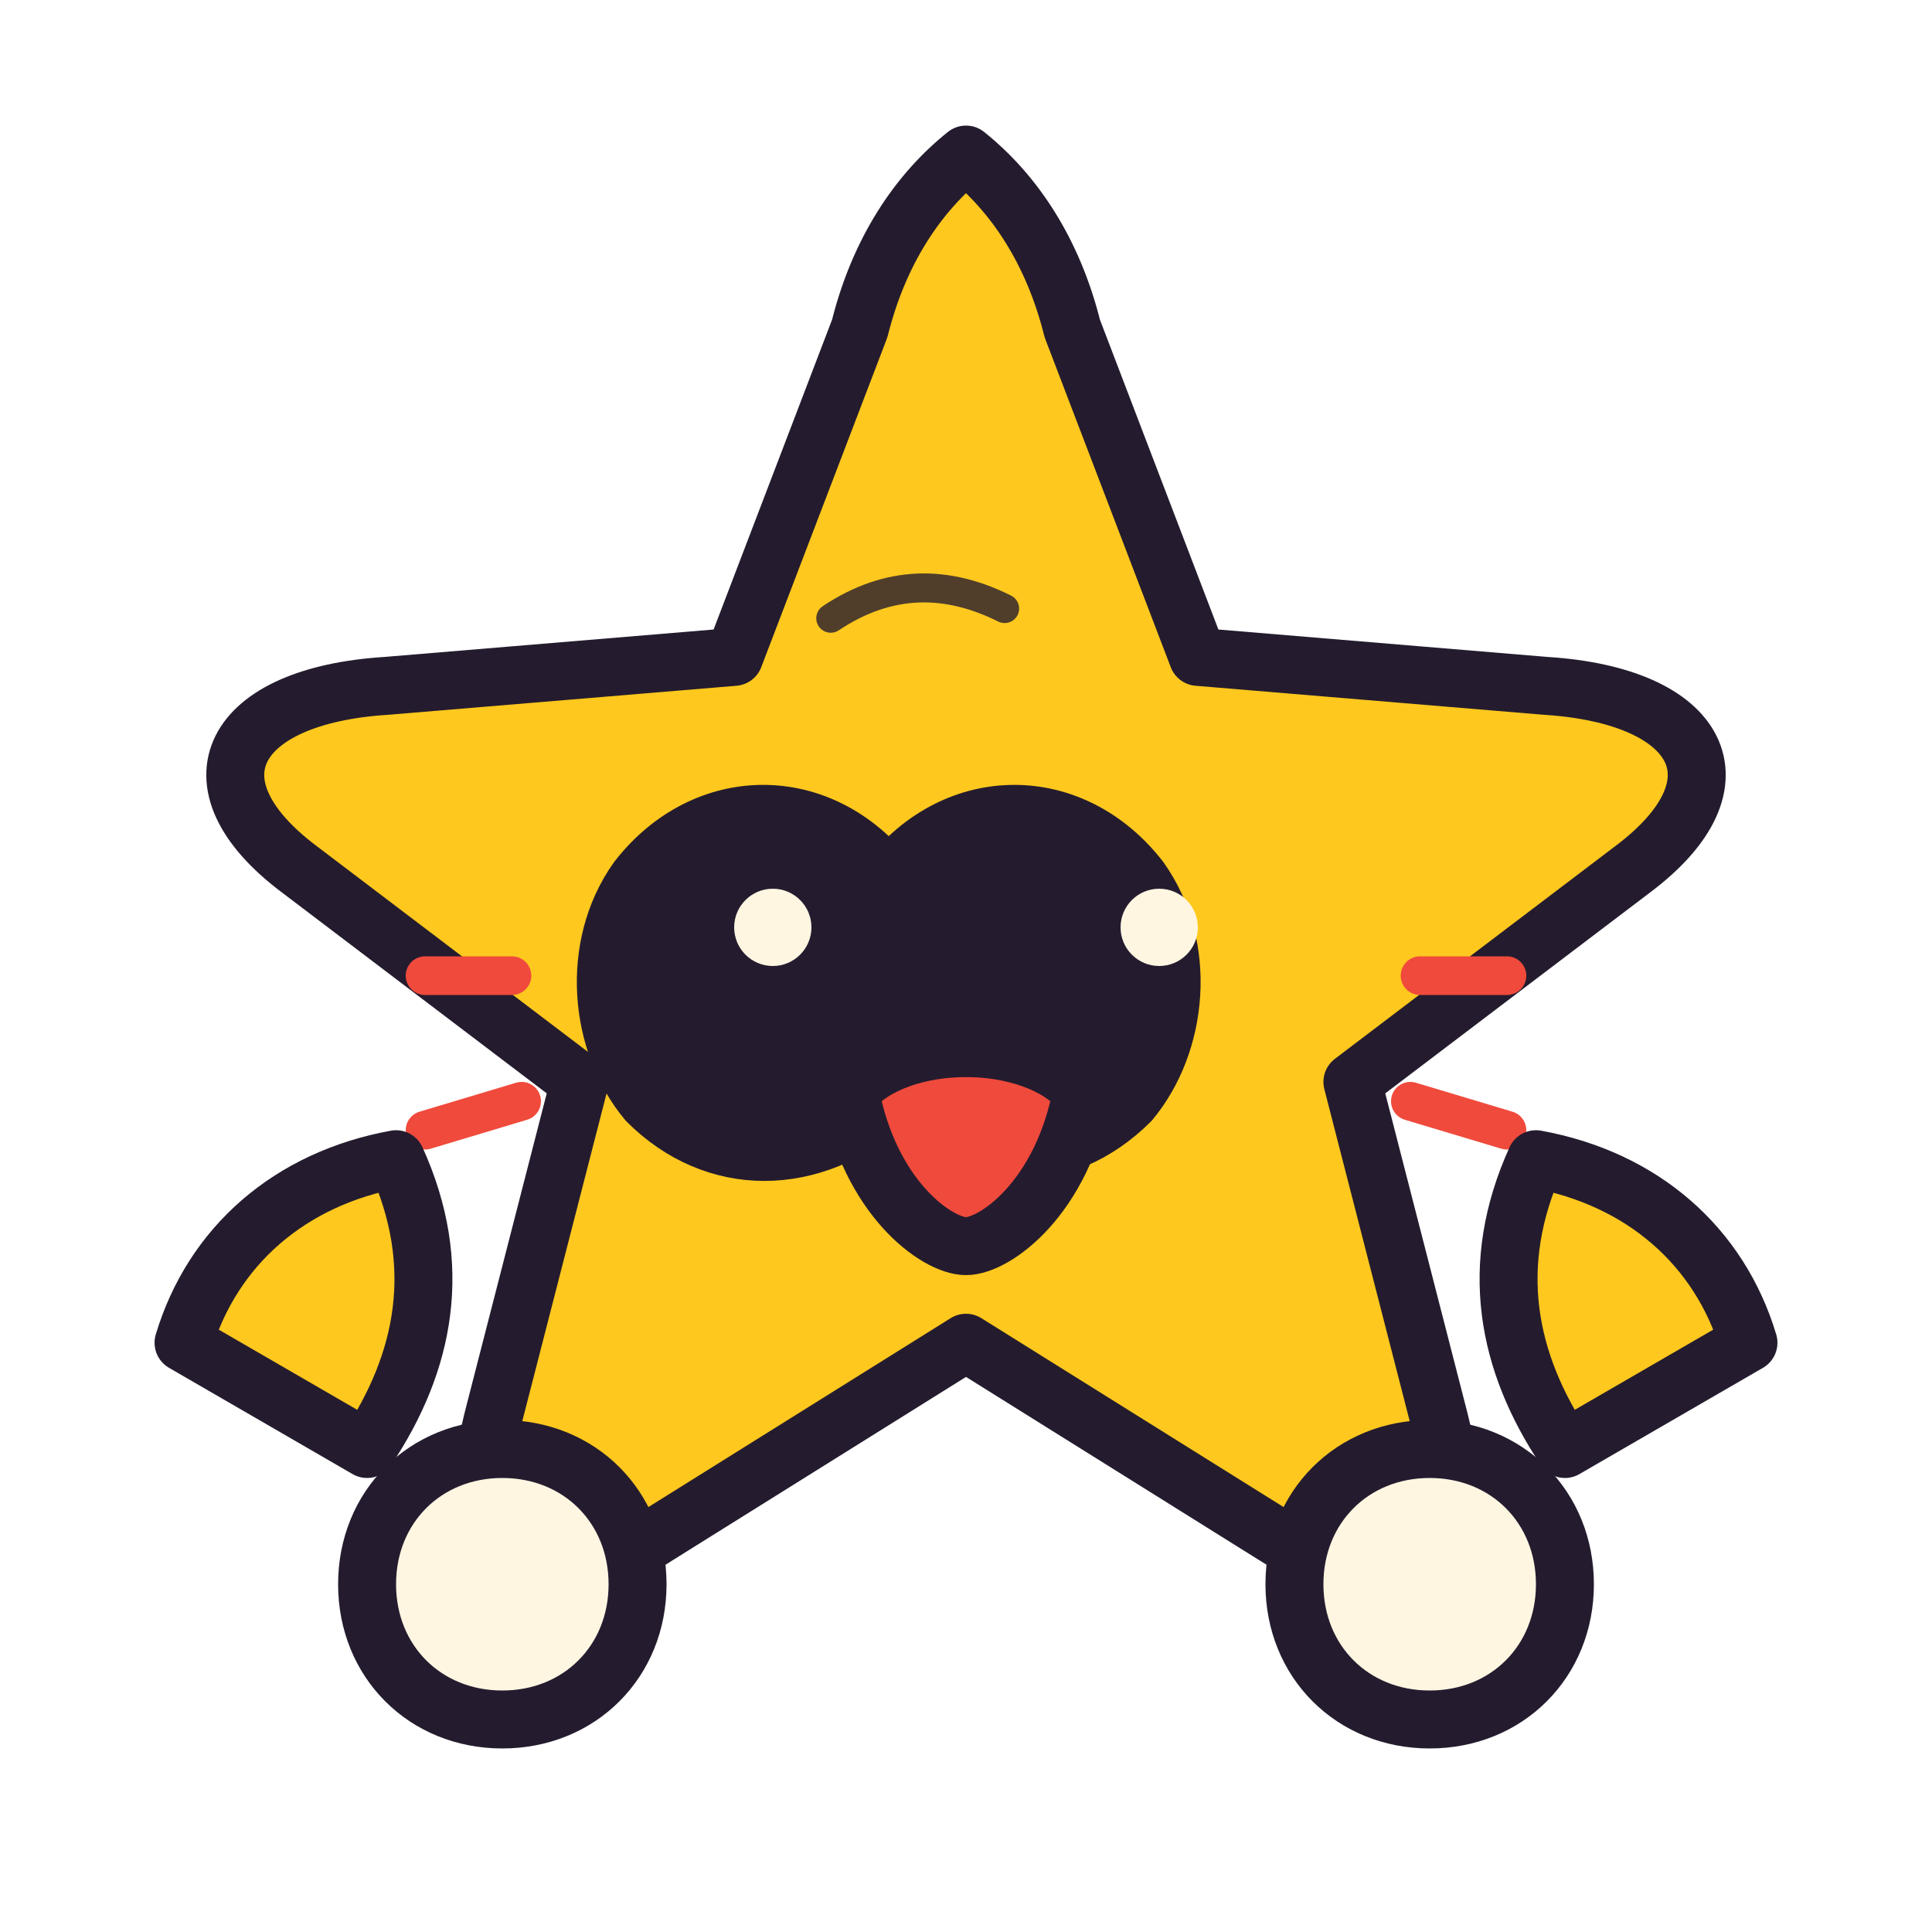
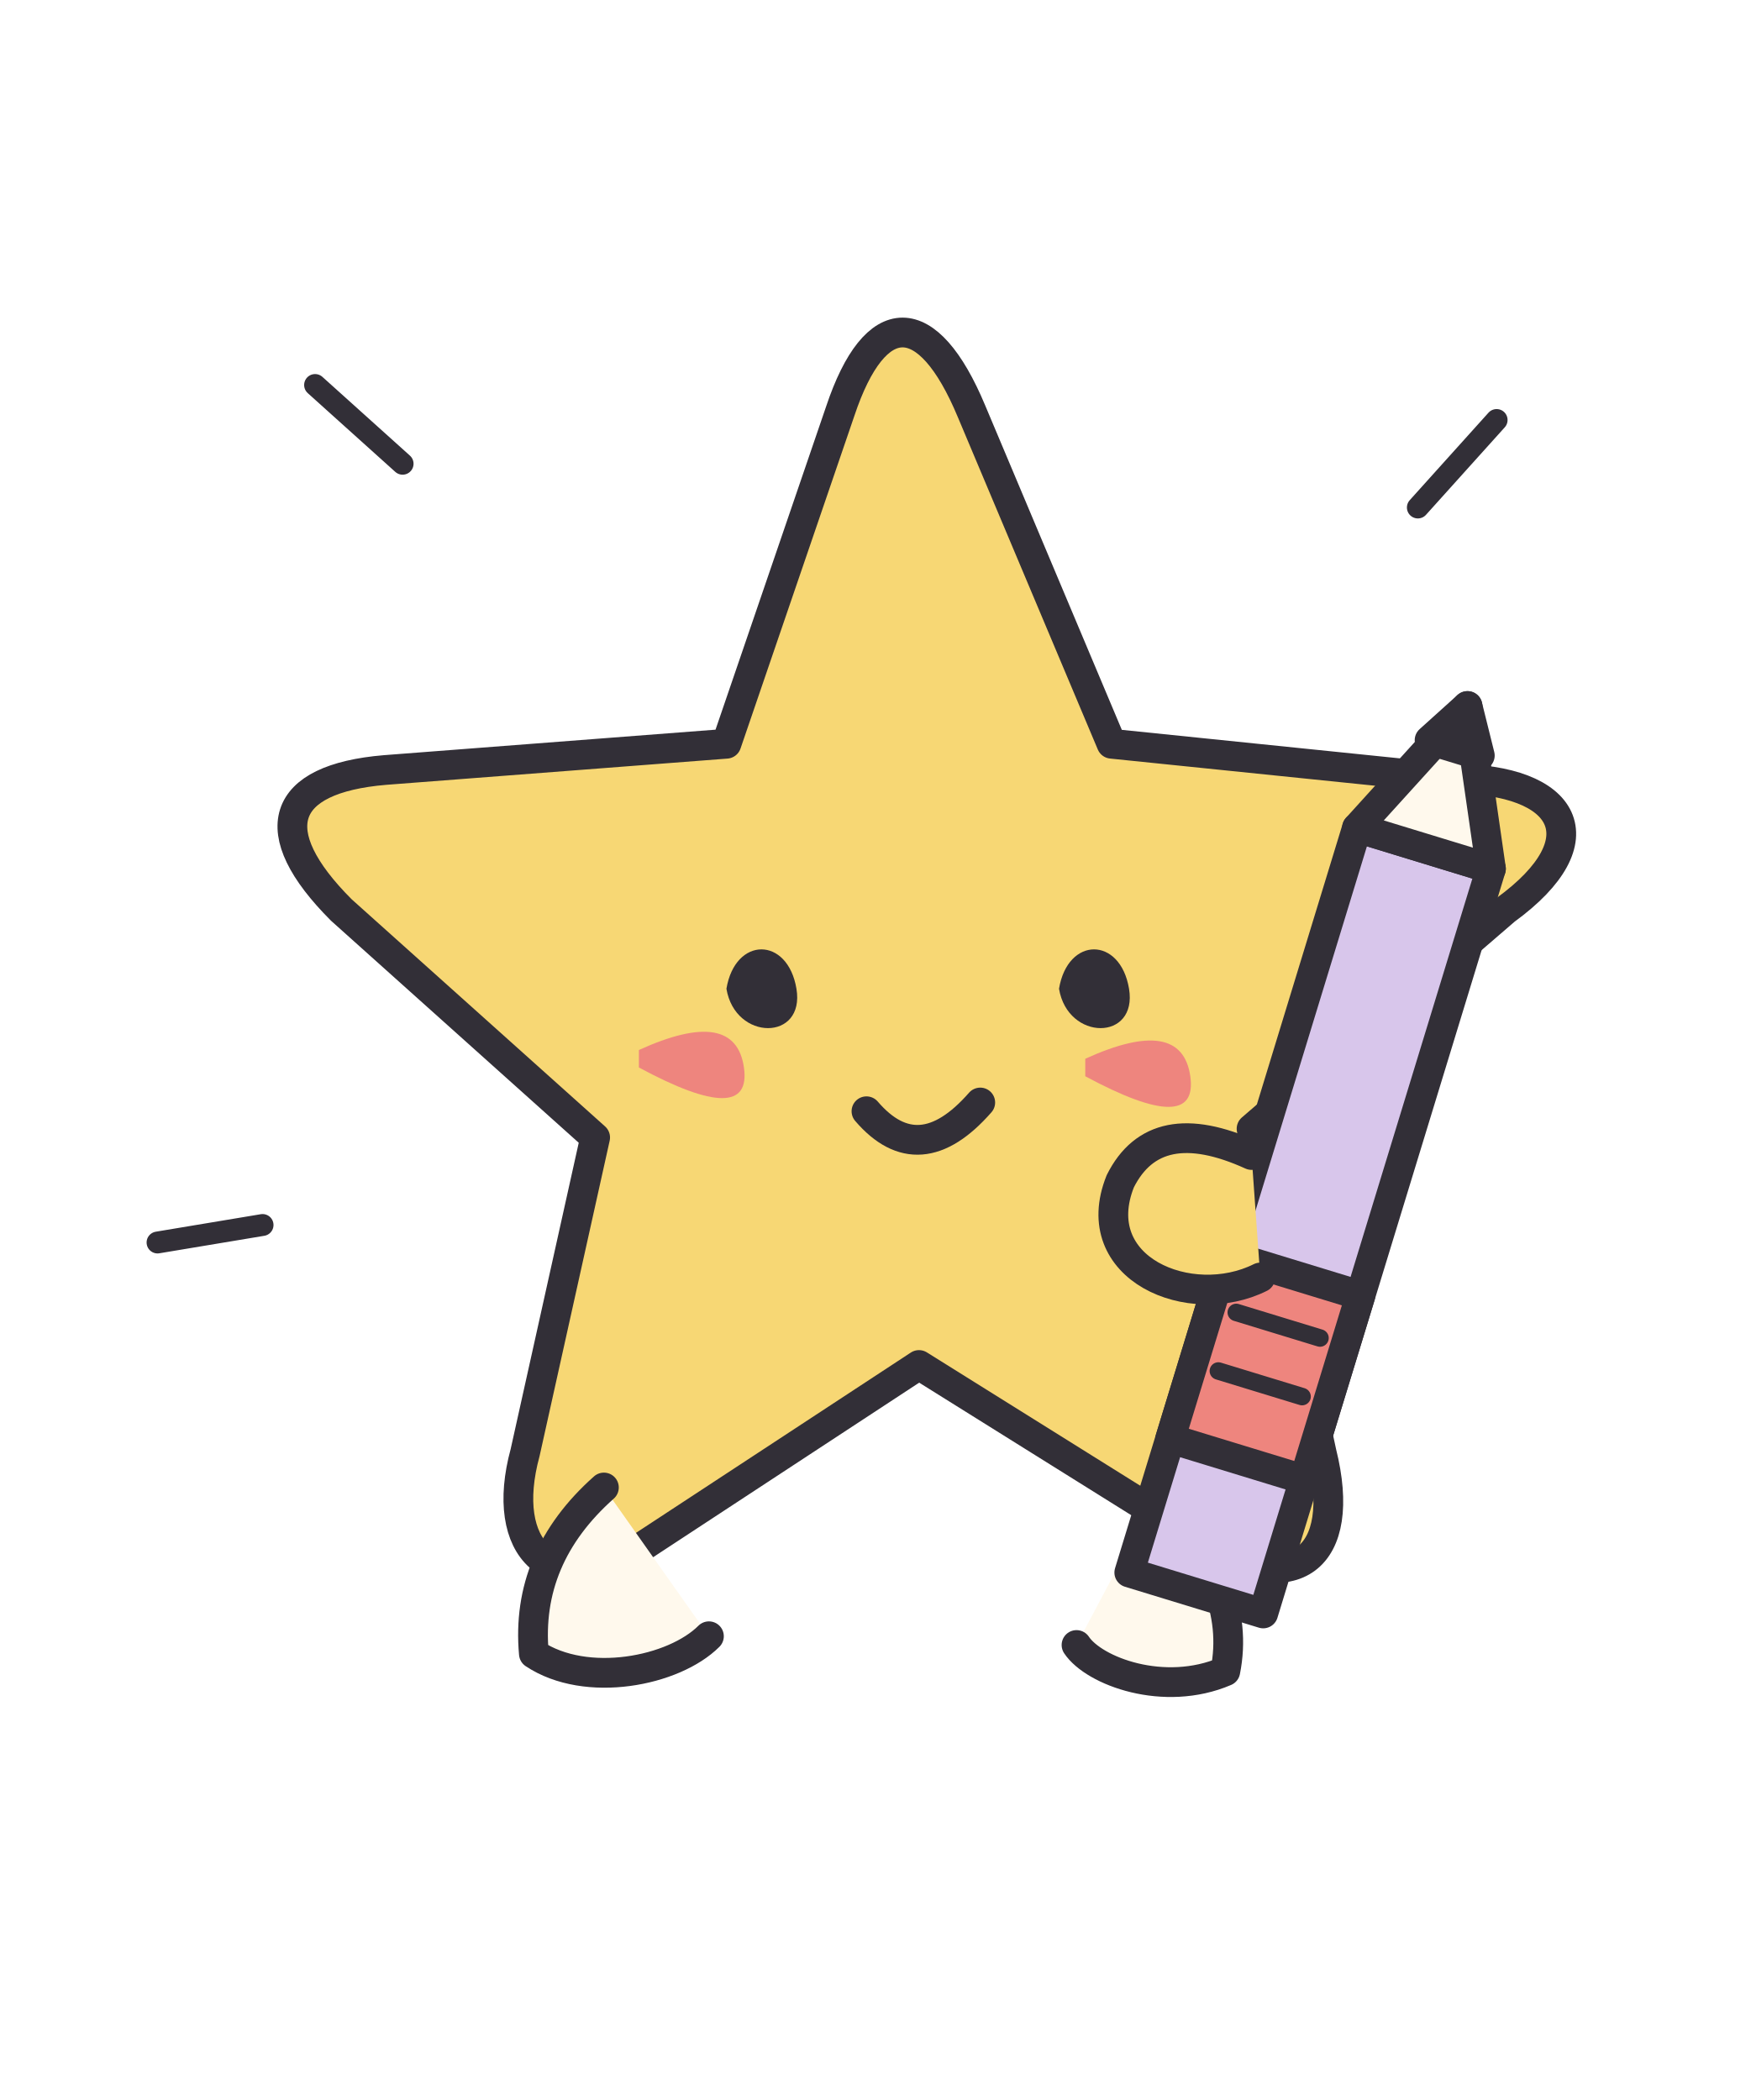
- <svg xmlns="http://www.w3.org/2000/svg" viewBox="0 0 200 200" role="img" aria-labelledby="pipTitle">
-   <g stroke="#241C2E" stroke-width="6" stroke-linecap="round" stroke-linejoin="round">
-     <path fill="#FFC81E" d="M100 16c5 4 9 10 11 18l13 34 36 3c16 1 21 10 9 19l-29 22 9 35c4 16-3 21-17 12l-32-20-32 20c-14 9-21 4-17-12l9-35-29-22c-12-9-7-18 9-19l36-3 13-34c2-8 6-14 11-18Z" />
-     <path fill="#241C2E" d="M66 91c7-9 19-9 26 0 7-9 19-9 26 0 5 7 4 17-1 23-7 7-17 7-25 0-8 7-18 7-25 0-5-6-6-16-1-23Z" />
-     <circle cx="80" cy="96" r="4" fill="#FFF6E2" stroke="none" />
-     <circle cx="120" cy="96" r="4" fill="#FFF6E2" stroke="none" />
-     <path fill="#F04A3C" d="M88 113c5-6 19-6 24 0-2 11-9 16-12 16s-10-5-12-16Z" />
-     <path fill="none" stroke="#F04A3C" stroke-width="4" d="M53 101h-9m10 13-10 3m103-16h9m-10 13 10 3" />
-     <path fill="#FFC81E" d="M159 120c11 2 19 9 22 19l-19 11c-6-9-8-19-3-30Z" />
-     <path fill="#FFC81E" d="M41 120c-11 2-19 9-22 19l19 11c6-9 8-19 3-30Z" />
-     <path fill="#FFF6E2" d="M52 150c8 0 14 6 14 14s-6 14-14 14-14-6-14-14 6-14 14-14Z" />
-     <path fill="#FFF6E2" d="M148 150c8 0 14 6 14 14s-6 14-14 14-14-6-14-14 6-14 14-14Z" />
-     <path fill="none" stroke-width="3" d="M86 64c6-4 12-4 18-1" opacity=".8" />
+ <svg xmlns="http://www.w3.org/2000/svg" viewBox="0 0 200 240" role="img" aria-labelledby="title">
+   <g stroke="#322f37" stroke-width="3.4" stroke-linecap="round" stroke-linejoin="round">
+     <path fill="#f7d774" d="M96 47c4-12 10-12 15 0l16 38 39 4c13 0 17 7 6 15l-29 25 8 37c3 12-3 17-14 10l-32-20-32 21c-10 6-16 0-13-11l8-36-29-26c-9-9-7-15 5-16l39-3Z" />
+     <path fill="#322f37" stroke="none" d="M83 113c1-6 7-6 8 0s-7 6-8 0Zm38 0c1-6 7-6 8 0s-7 6-8 0Z" />
+     <path fill="none" d="M99 127q6 7 13-1" />
+     <path fill="#ee857e" stroke="none" d="M73 120q11-5 12 2t-12 0Zm51 1q11-5 12 2t-12 0Z" />
+     <path fill="#fff9ed" d="M69 170q-9 8-8 19c6 4 16 2 20-2m51-16q10 10 8 20c-7 3-15 0-17-3" />
+     <g transform="rotate(17 145 148)">
+       <path fill="#d8c6eb" d="M139 94h16v89h-16Z" />
+       <path fill="#fff9ed" d="m139 94 8-17 8 17Z" />
+       <path fill="#322f37" d="m144 82 3-5 3 5Z" />
+       <path fill="#ee857e" d="M139 145h16v22h-16Z" />
+       <path fill="none" stroke-width="2" d="M142 151h10m-10 7h10" />
+     </g>
+     <path fill="#f7d774" d="M143 132q-11-5-15 3c-4 10 8 15 16 11" />
+     <path fill="none" stroke-width="2.5" d="m46 53-10-9m126 14 9-10M30 140l-12 2" />
  </g>
</svg>
